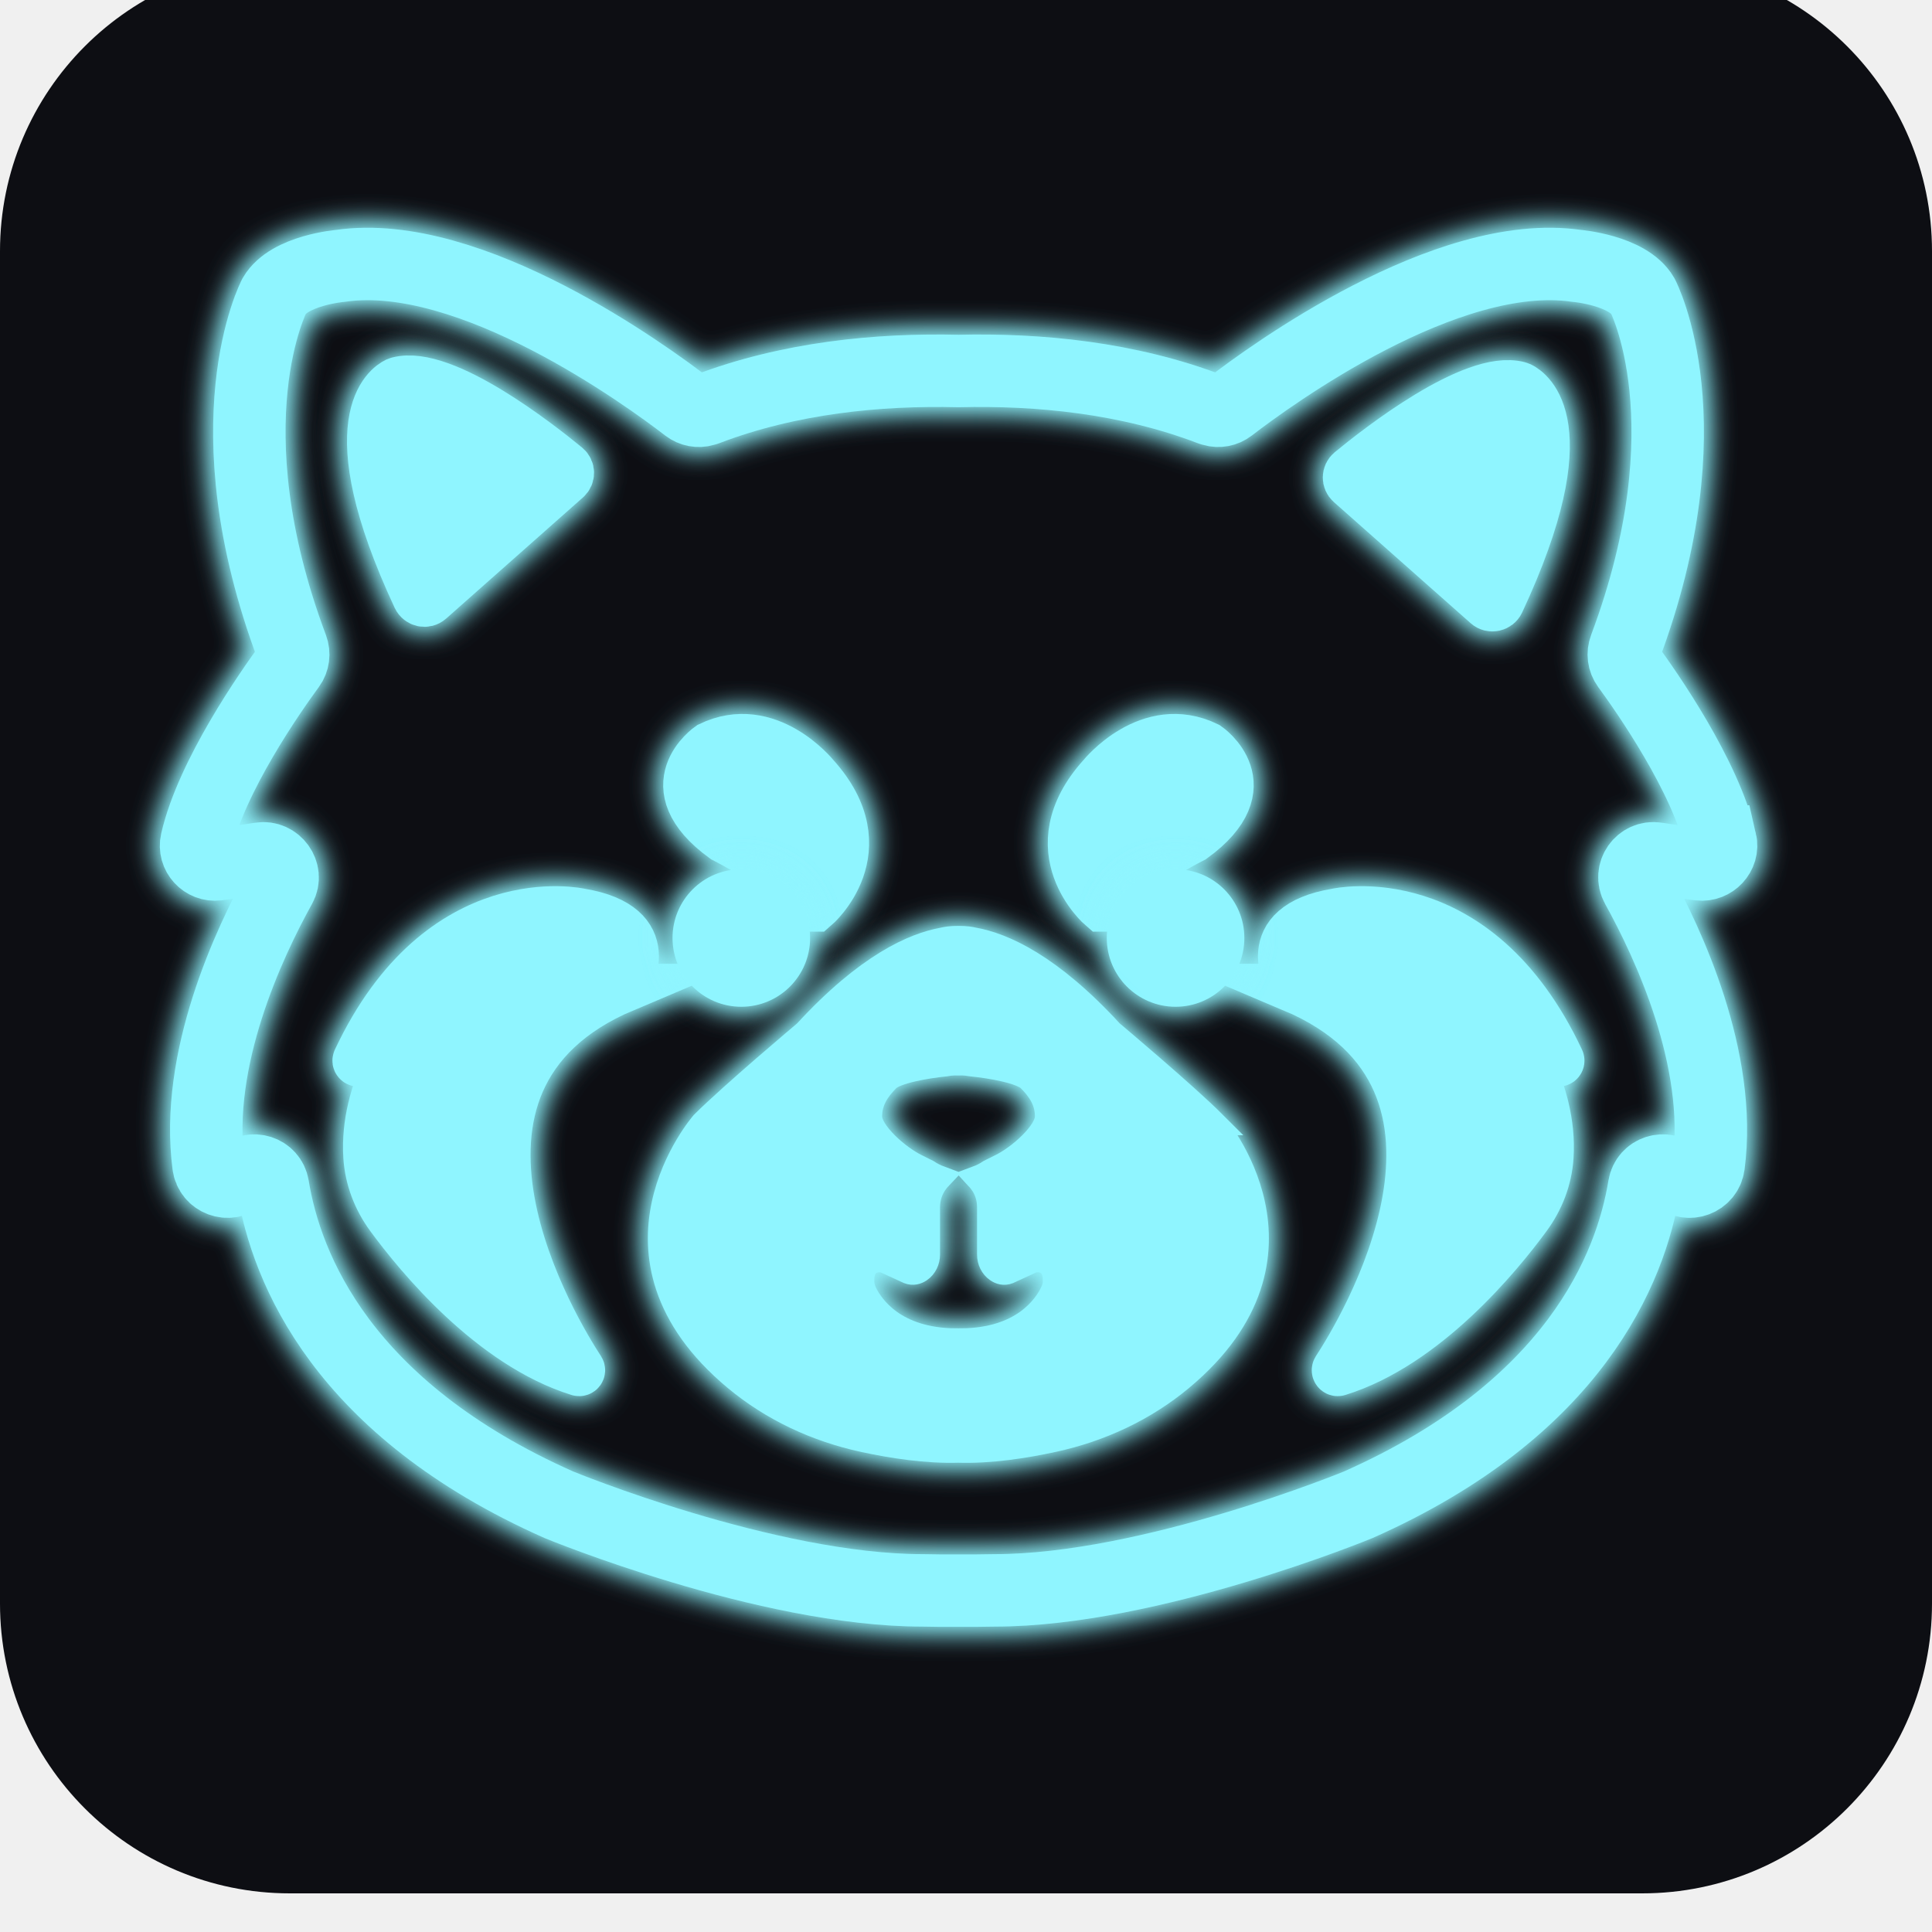
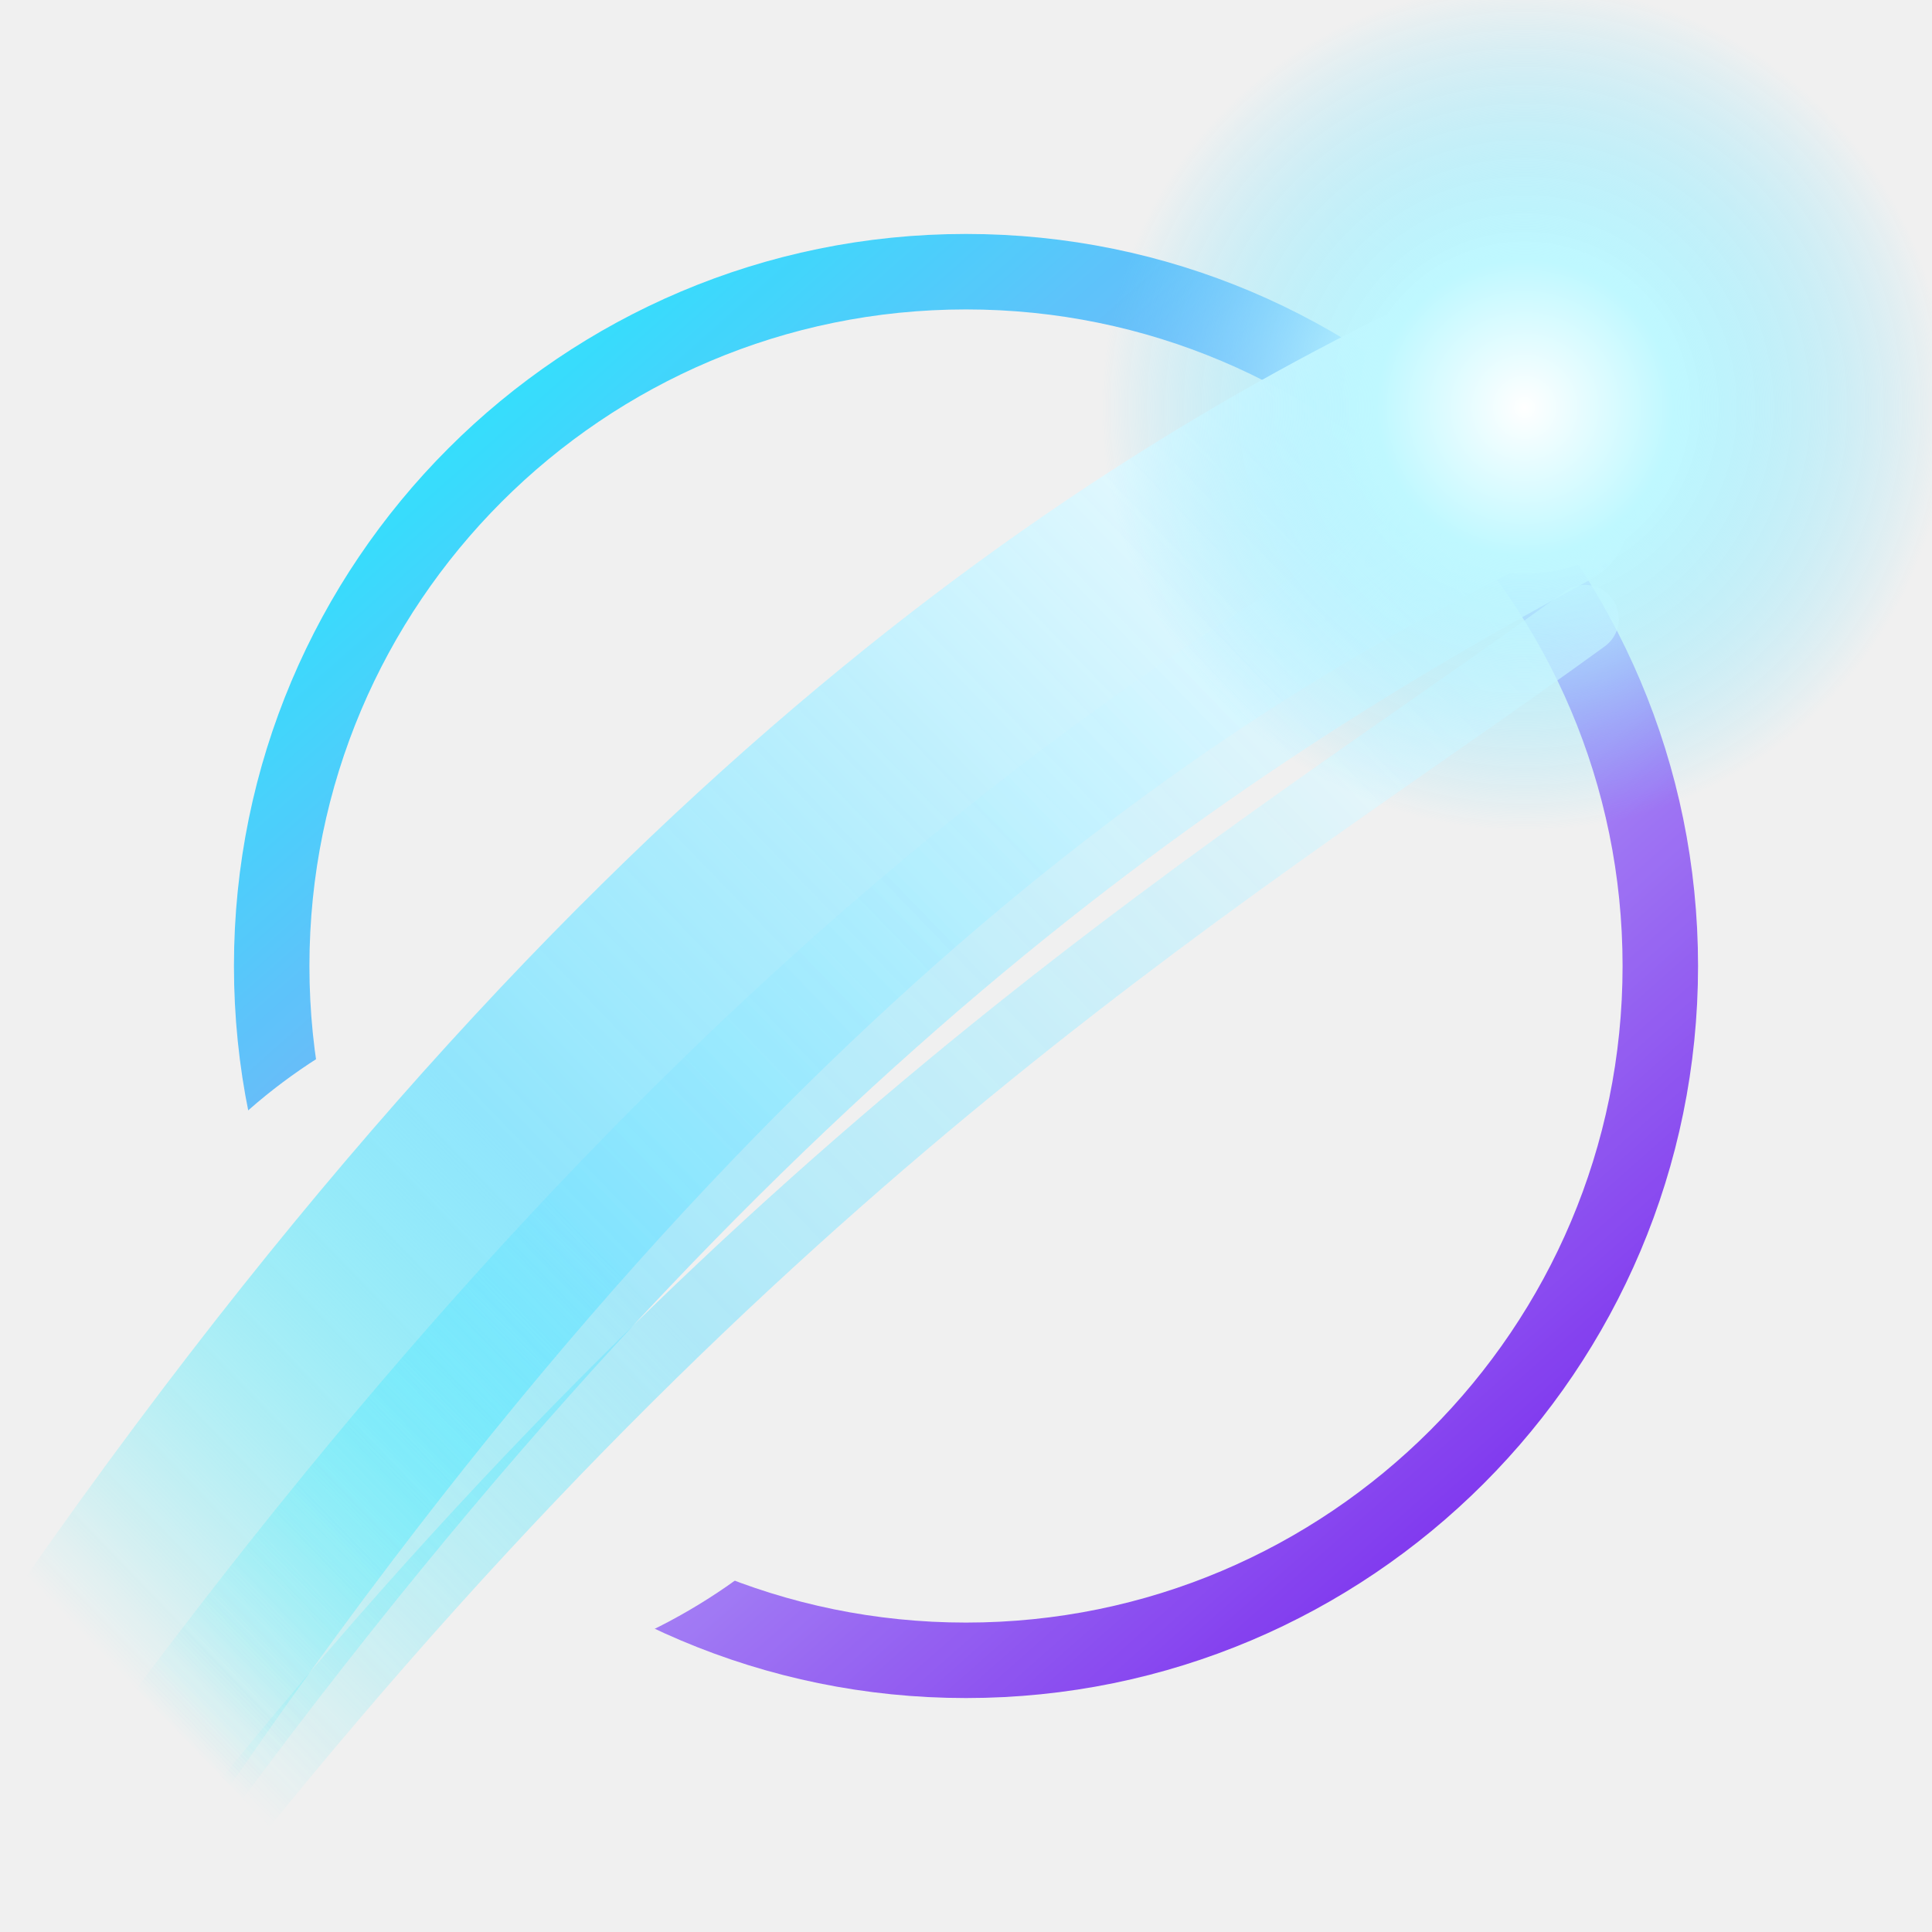
- <svg xmlns="http://www.w3.org/2000/svg" id="_图层_1" data-name="图层 1" viewBox="0 0 400 400">
+ <svg xmlns="http://www.w3.org/2000/svg" width="256" height="256" viewBox="0 0 256 256" fill="none">
  <defs>
-     <style>
-       .cls-1 {
-         fill: none;
-         stroke-width: 15px;
-       }
- 
-       .cls-1, .cls-2, .cls-3 {
-         stroke: #8ff5ff;
-         stroke-miterlimit: 10;
-         filter: url(#glow);
-       }
- 
-       .cls-2 {
-         stroke-width: 5px;
-       }
- 
-       .cls-2, .cls-3 {
-         fill: #8ff5ff;
-       }
- 
-       .cls-3 {
-         stroke-width: 10px;
-       }
-     </style>
-     <filter id="glow" x="-50%" y="-50%" width="200%" height="200%">
-       <feGaussianBlur stdDeviation="3" result="coloredBlur" />
-       <feMerge>
-         <feMergeNode in="coloredBlur" />
-         <feMergeNode in="coloredBlur" />
-         <feMergeNode in="SourceGraphic" />
-       </feMerge>
-     </filter>
+     <linearGradient id="ok-ring" x1="44" y1="34" x2="212" y2="224" gradientUnits="userSpaceOnUse">
+       <stop offset="0" stop-color="#00F0FF" />
+       <stop offset="0.58" stop-color="#A485F6" />
+       <stop offset="1" stop-color="#6200EA" />
+     </linearGradient>
+     <linearGradient id="ok-meteor-tail" x1="20" y1="226" x2="196" y2="56" gradientUnits="userSpaceOnUse">
+       <stop offset="0" stop-color="#00F0FF" stop-opacity="0" />
+       <stop offset="0.35" stop-color="#7CE3FF" stop-opacity="0.82" />
+       <stop offset="1" stop-color="#FFFFFF" stop-opacity="0.98" />
+     </linearGradient>
+     <radialGradient id="ok-meteor-core" cx="0" cy="0" r="1" gradientUnits="userSpaceOnUse" gradientTransform="translate(202 54) rotate(128) scale(56)">
+       <stop offset="0" stop-color="#FFFFFF" />
+       <stop offset="0.35" stop-color="#BFF8FF" />
+       <stop offset="1" stop-color="#7CE3FF" stop-opacity="0" />
+     </radialGradient>
+     <mask id="ok-ring-break" x="0" y="0" width="256" height="256" maskUnits="userSpaceOnUse">
+       <rect width="256" height="256" fill="white" />
+       <ellipse cx="68" cy="176" rx="58" ry="44" transform="rotate(-28 68 176)" fill="black" />
+     </mask>
  </defs>
-   <g transform="translate(0 -8)">
-     <rect width="400" height="400" rx="60" ry="60" fill="#0d0e13" />
-     <path class="cls-1" d="M356.21,182.22c-3.12-13.59-15.29-30.98-19.27-36.41-.79-1.08-.96-2.47-.49-3.72,17.44-46.59,3.66-72.85,3.66-72.85-3.1-5.32-13.73-6.2-13.73-6.2-26.91-3.9-63.42,22.75-71.78,29.19-.99.77-2.28,1.01-3.49.66-.09-.03-.18-.05-.27-.08s-.18-.06-.27-.09c-17.08-6.52-35.48-8.31-52.12-7.91-16.65-.4-35.04,1.4-52.12,7.91-.09.03-.18.06-.27.09s-.18.05-.27.08c-1.2.35-2.49.11-3.49-.66-8.36-6.44-44.88-33.09-71.78-29.19,0,0-10.63.89-13.73,6.2,0,0-13.78,26.26,3.66,72.85.47,1.25.29,2.65-.49,3.72-3.98,5.43-16.15,22.82-19.27,36.41-.61,2.64,1.63,5.07,4.31,4.74s5.87-.73,8.96-1.21,5.66,2.92,4.07,5.78c-6.59,11.88-17.74,35.85-14.86,57.67.41,3.13,4.21,4.56,6.53,2.43.05-.05.1-.1.16-.15,2.31-2.21,6.13-1,6.65,2.15,2.78,17,14.39,46.03,59.21,65.92,0,0,42.98,17.72,75.32,17.72,2.53.06,5,.07,7.42.05,2.43.02,4.89,0,7.42-.05,32.34,0,75.32-17.72,75.32-17.72,44.82-19.89,56.43-48.92,59.21-65.92.52-3.15,4.34-4.37,6.65-2.15.05.05.1.1.16.15,2.32,2.14,6.11.7,6.53-2.43,2.88-21.82-8.27-45.78-14.86-57.67-1.59-2.86.83-6.29,4.07-5.78s6.36.9,8.96,1.21,4.92-2.11,4.31-4.74Z" />
-     <g>
-       <path class="cls-3" d="M267.62,212.54c-.07-.03-.12-.07-.16-.13-.72-1.12-7.64-12.67,9.21-15.48,0,0,28.88-6.6,46.34,30.51.13.28-.12.59-.42.52l-2.9-.72c-1.64-.41-3.01,1.26-2.32,2.8,1.73,3.88,3.89,10.29,3.42,17.46-.29,4.5-1.95,8.8-4.62,12.43-5.96,8.12-21.03,26.48-39.11,32.11-.33.1-.6-.26-.42-.55,4.76-7.26,36.95-59.5-9.03-78.95Z" />
-       <path class="cls-3" d="M129.25,212.54c.07-.03.12-.07.16-.13.72-1.12,7.64-12.67-9.21-15.48,0,0-28.88-6.6-46.34,30.51-.13.28.12.59.42.52l2.9-.72c1.64-.41,3.01,1.26,2.32,2.8-1.73,3.88-3.89,10.29-3.42,17.46.29,4.5,1.95,8.8,4.62,12.43,5.96,8.12,21.03,26.48,39.11,32.11.33.1.6-.26.42-.55-4.76-7.26-36.95-59.5,9.03-78.95Z" />
-     </g>
-     <g>
-       <path class="cls-3" d="M279.52,105.49c5.73-4.72,25.45-20.18,34.93-17.66.12.03.23.07.34.12,1.65.79,13.06,7.79-4.18,44.75-.51,1.08-1.91,1.38-2.8.59l-28.34-25.09c-.82-.73-.8-2.01.05-2.71Z" />
-       <path class="cls-3" d="M117.34,104.53c-5.73-4.72-25.45-20.18-34.93-17.66-.12.03-.23.07-.34.12-1.65.79-13.06,7.79,4.18,44.75.51,1.08,1.91,1.38,2.8.59l28.34-25.09c.82-.73.8-2.01-.05-2.71Z" />
-     </g>
-     <g>
-       <path class="cls-3" d="M228.1,195.88s-13.88-11.88,0-27.24c0,0,9.75-12.11,21.86-6.2,0,0,12.11,8.27-2.95,19.2,0,0-14.47,7.22-18.9,14.24Z" />
-       <circle class="cls-2" cx="243.39" cy="202.2" r="11.74" />
-       <path class="cls-3" d="M168.77,195.88s13.88-11.88,0-27.24c0,0-9.75-12.11-21.86-6.2,0,0-12.11,8.27,2.95,19.2,0,0,14.47,7.22,18.9,14.24Z" />
-       <circle class="cls-2" cx="153.48" cy="202.2" r="11.74" />
-     </g>
-     <path class="cls-2" d="M251.38,240.54c-5.98-5.98-21.27-18.83-21.27-18.83-12.76-13.9-22.49-18.12-28.5-19.19-.61-.15-1.67-.34-3.18-.32-1.5-.02-2.57.17-3.18.32-6.01,1.07-15.74,5.29-28.5,19.19,0,0-15.28,12.85-21.27,18.83,0,0-23.84,27.34,6.75,52.87,7.63,6.37,16.78,10.62,26.48,12.73,5.92,1.29,13.13,2.4,19.71,2.2,6.57.21,13.78-.91,19.71-2.2,9.71-2.11,18.86-6.37,26.48-12.73,30.59-25.53,6.75-52.87,6.75-52.87ZM217.8,275.63c-1.41,2.92-6.11,9.79-18.76,9.89,0,0,0,.01,0,.01-.21,0-.4,0-.6,0-.21,0-.39.01-.6,0,0,0,0,0,0-.01-12.65-.1-17.34-6.97-18.76-9.89-.37-.76-.57-1.59-.57-2.44,0-1.36.24-2.2.72-2.91.86-1.28,2.81-1.73,4.22-1.09l4.68,2.15c.91.34,1.71.09,2.35-.34,1.06-.72,1.64-1.98,1.64-3.26v-9.81c0-1.95.64-3.85,1.85-5.39.18-.23.38-.47.59-.69-.89-.33-1.74-.77-2.54-1.3-.75-.37-1.49-.76-2.22-1.11-3.98-1.93-9.67-7.04-9.67-10.26s1.57-5.55,3.69-7.68c1.62-1.62,7.72-2.71,11.96-3.14.69-.13,1.4-.2,2.13-.2.16,0,.35,0,.54.01.19,0,.38-.01.54-.01.73,0,1.44.08,2.13.2,4.24.43,10.33,1.52,11.96,3.14,2.12,2.12,3.69,4.44,3.69,7.68s-5.69,8.34-9.67,10.26c-.73.35-1.47.74-2.22,1.11-.79.53-1.64.97-2.53,1.3.29.31.55.64.79.96,1.09,1.46,1.65,3.26,1.65,5.09v9.84c0,1.29.58,2.54,1.64,3.26.64.44,1.44.69,2.35.34l4.68-2.15c1.4-.65,3.35-.2,4.22,1.09.48.71.72,1.55.72,2.91,0,.84-.2,1.68-.57,2.44Z" />
-   </g>
+   <circle cx="128" cy="128" r="92" stroke="url(#ok-ring)" stroke-width="10" opacity="0.9" fill="none" mask="url(#ok-ring-break)" />
+   <path d="M12 230C88 118 154 76 202 54" stroke="url(#ok-meteor-tail)" stroke-width="38" stroke-linecap="round" />
+   <path d="M20 238C96 134 158 94 206 68" stroke="url(#ok-meteor-tail)" stroke-width="20" stroke-linecap="round" opacity="0.78" />
+   <path d="M30 242C104 150 166 114 210 82" stroke="url(#ok-meteor-tail)" stroke-width="9" stroke-linecap="round" opacity="0.68" />
+   <circle cx="202" cy="54" r="22" fill="#FFFFFF" />
+   <circle cx="202" cy="54" r="56" fill="url(#ok-meteor-core)" />
</svg>
